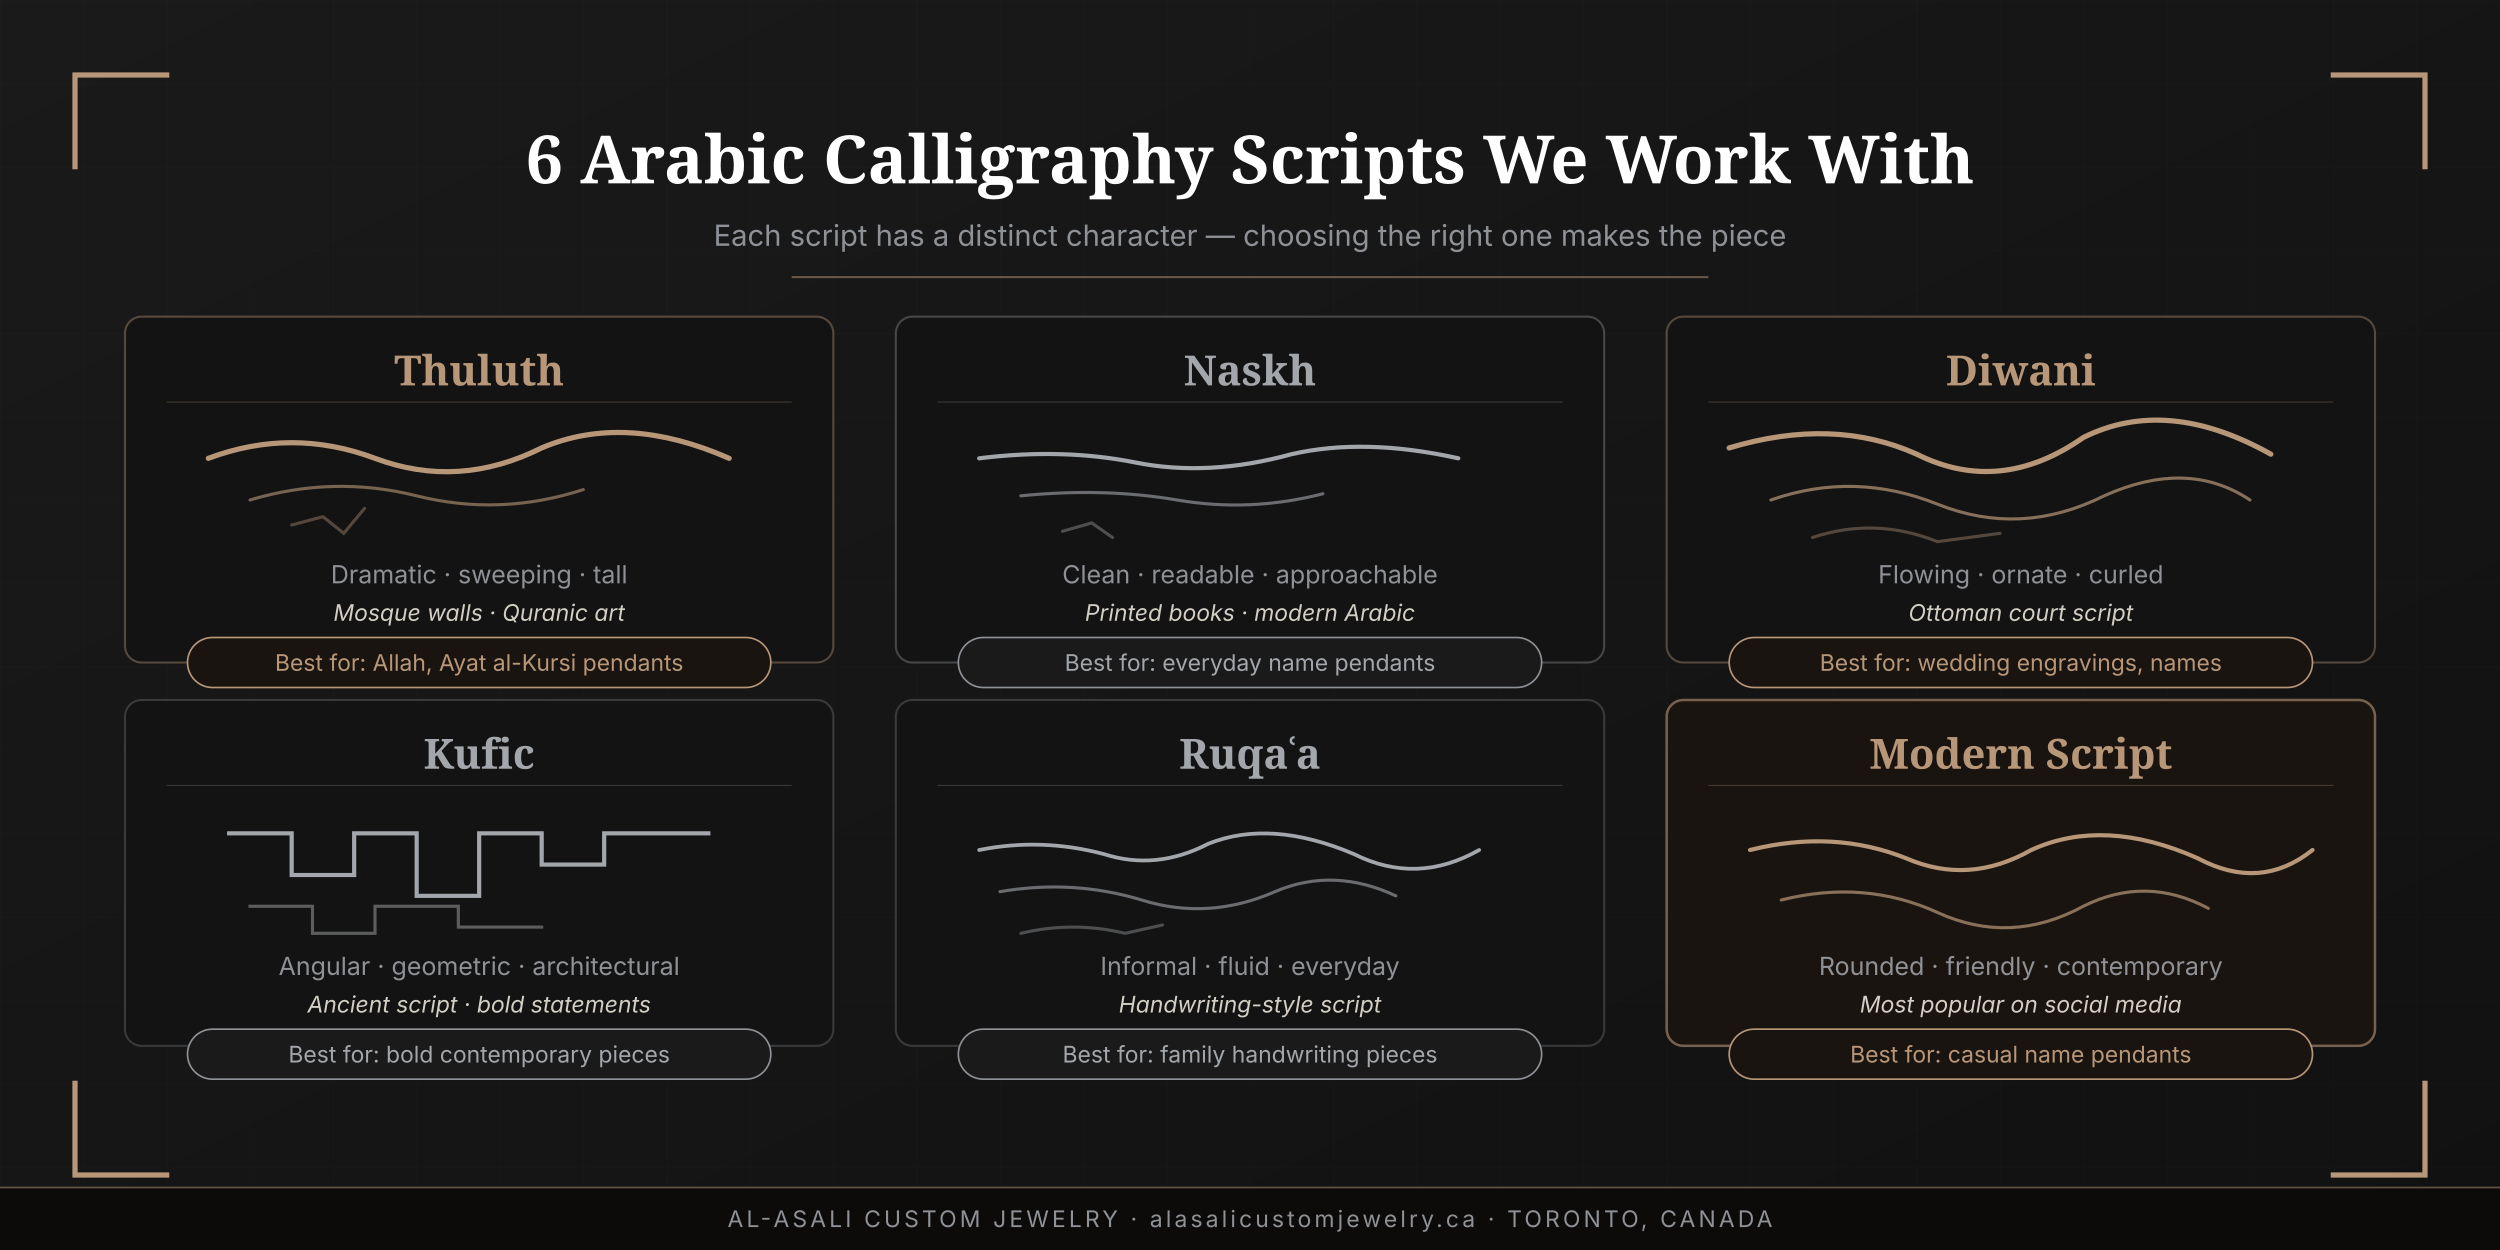
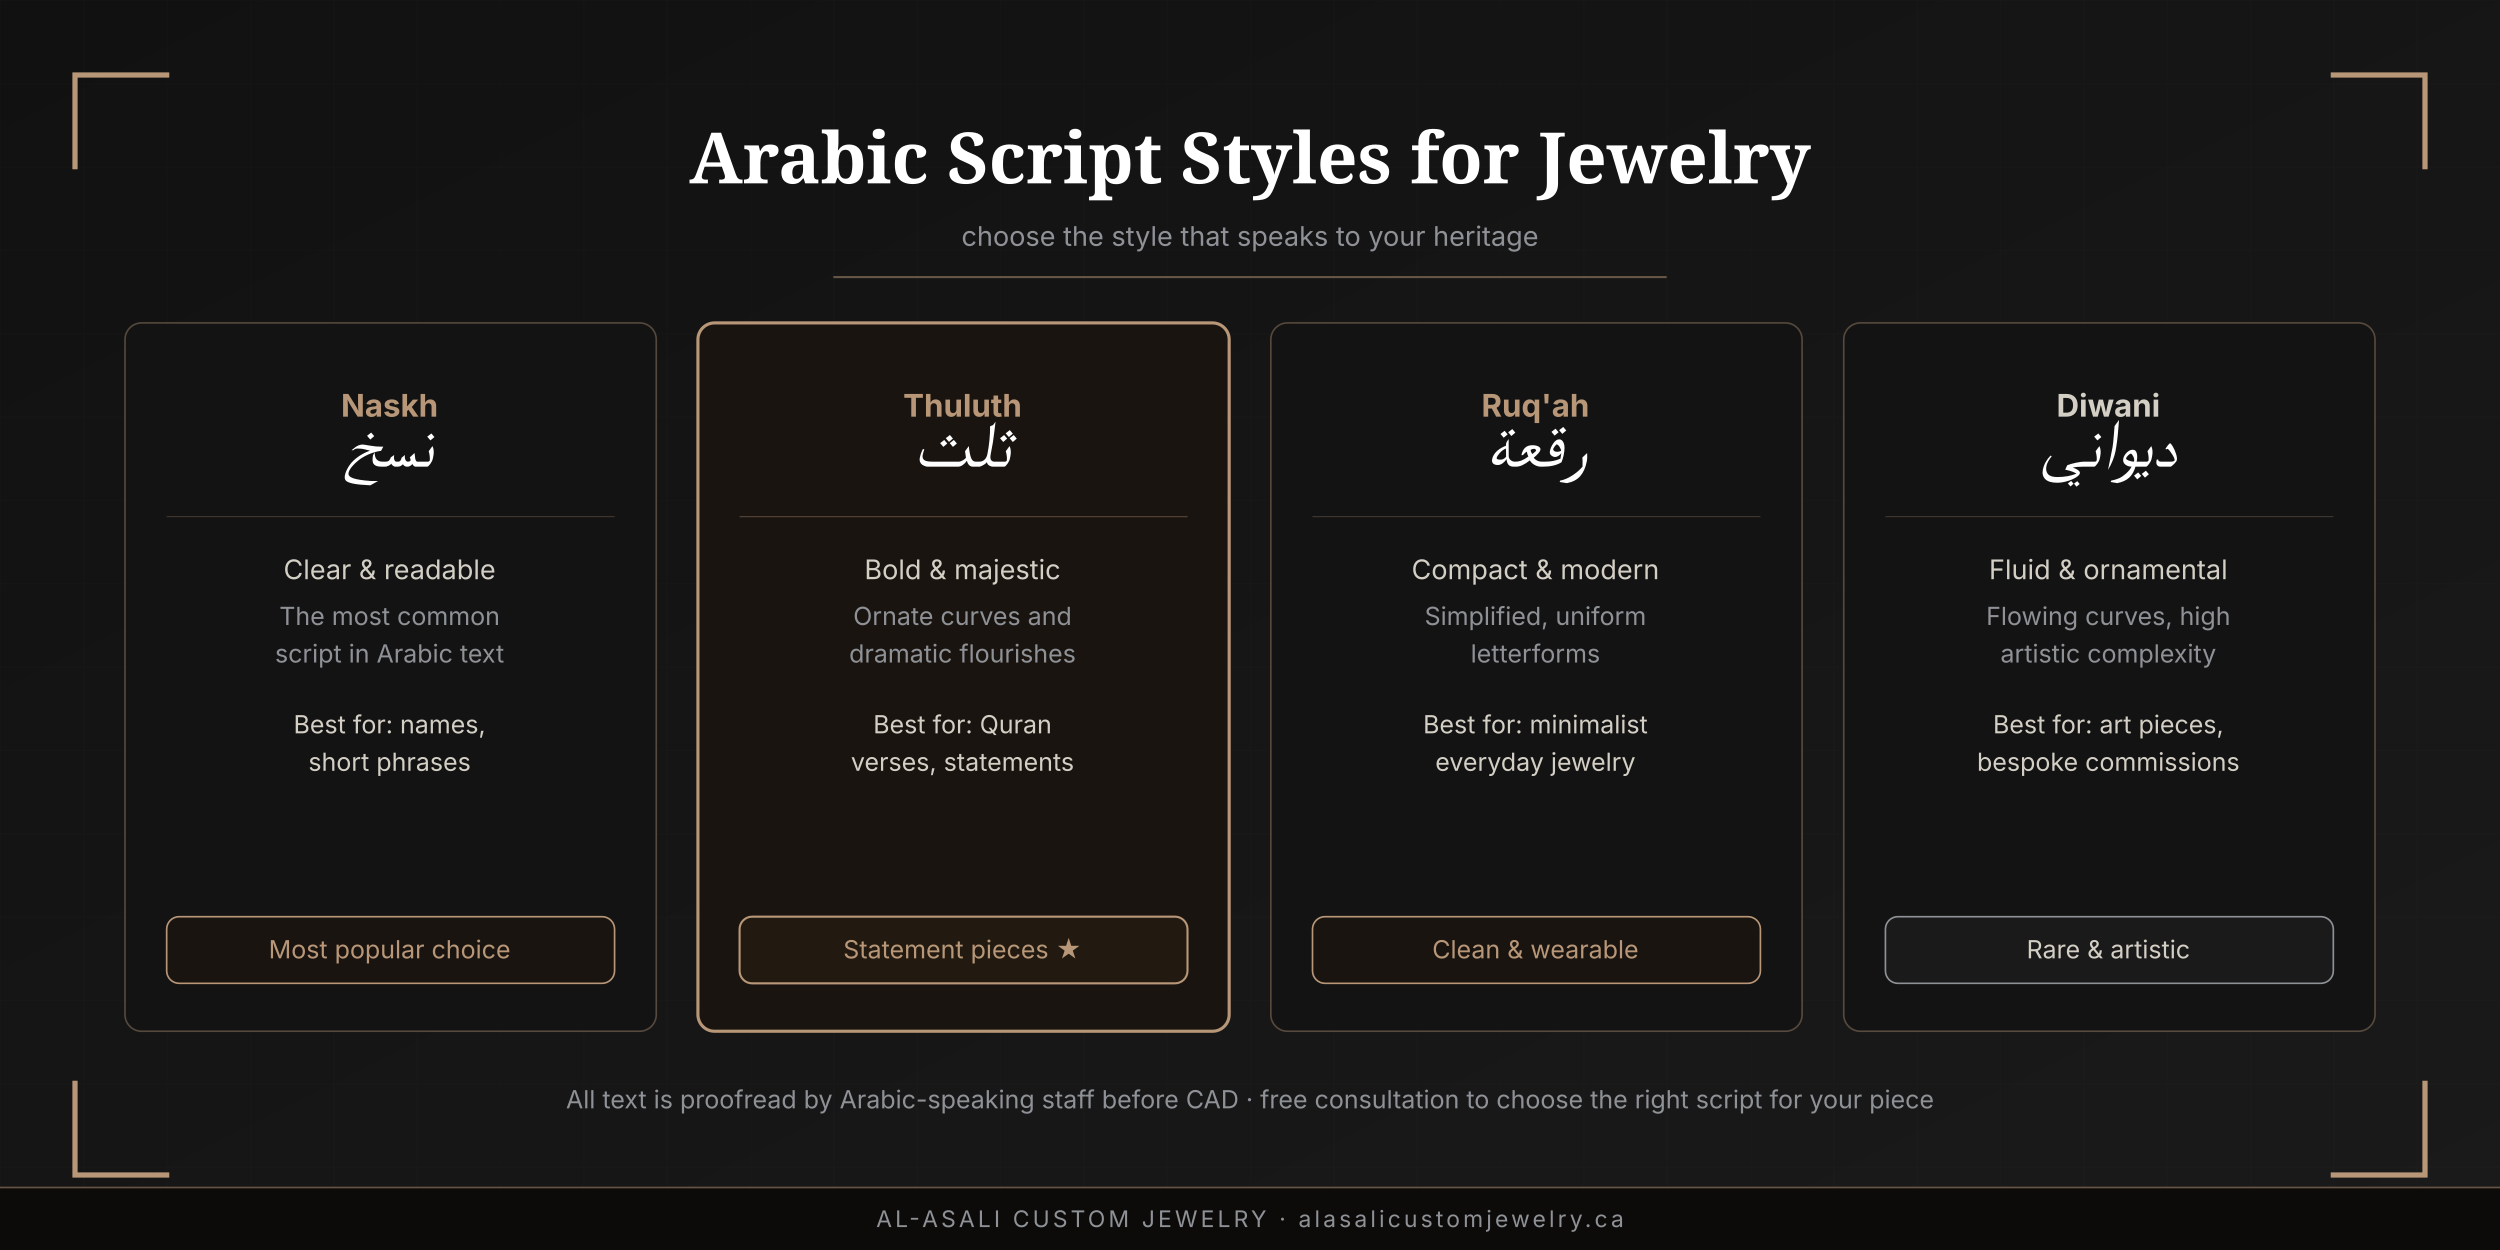
<svg xmlns="http://www.w3.org/2000/svg" viewBox="0 0 1200 600" width="1200" height="600">
  <defs>
    <linearGradient id="bg" x1="0" y1="0" x2="1" y2="1">
-       <stop offset="0%" stop-color="#1A1A1A" />
-       <stop offset="100%" stop-color="#111111" />
+       <stop offset="0%" stop-color="#111111" />
+       <stop offset="100%" stop-color="#1A1A1A" />
    </linearGradient>
  </defs>
  <rect width="1200" height="600" fill="url(#bg)" />
  <pattern id="grid" width="40" height="40" patternUnits="userSpaceOnUse">
    <path d="M 40 0 L 0 0 0 40" fill="none" stroke="#B89778" stroke-width="0.1" opacity="0.12" />
  </pattern>
  <rect width="1200" height="600" fill="url(#grid)" />
  <path d="M 36 80 L 36 36 L 80 36" fill="none" stroke="#B89778" stroke-width="2.5" stroke-linecap="square" />
  <path d="M 1120 36 L 1164 36 L 1164 80" fill="none" stroke="#B89778" stroke-width="2.5" stroke-linecap="square" />
  <path d="M 36 520 L 36 564 L 80 564" fill="none" stroke="#B89778" stroke-width="2.5" stroke-linecap="square" />
  <path d="M 1120 564 L 1164 564 L 1164 520" fill="none" stroke="#B89778" stroke-width="2.5" stroke-linecap="square" />
-   <text x="600" y="88" font-family="'Cormorant Garamond', Georgia, serif" font-size="32" font-weight="700" fill="#FFFFFF" text-anchor="middle">6 Arabic Calligraphy Scripts We Work With</text>
-   <text x="600" y="118" font-family="Inter, sans-serif" font-size="14" fill="#8E9196" text-anchor="middle">Each script has a distinct character — choosing the right one makes the piece</text>
-   <line x1="380" y1="133" x2="820" y2="133" stroke="#B89778" stroke-width="1" opacity="0.5" />
-   <rect x="60" y="152" width="340" height="166" rx="8" fill="#131313" stroke="#B89778" stroke-width="1" stroke-opacity="0.4" />
-   <text x="230" y="185" font-family="'Cormorant Garamond', Georgia, serif" font-size="20" font-weight="700" fill="#B89778" text-anchor="middle">Thuluth</text>
-   <line x1="80" y1="193" x2="380" y2="193" stroke="#B89778" stroke-width="0.5" opacity="0.3" />
-   <path d="M 100 220 Q 140 205 180 220 Q 220 235 260 215 Q 300 198 350 220" fill="none" stroke="#B89778" stroke-width="2.5" stroke-linecap="round" />
-   <path d="M 120 240 Q 160 228 200 238 Q 240 248 280 235" fill="none" stroke="#B89778" stroke-width="1.5" stroke-linecap="round" opacity="0.6" />
-   <path d="M 140 252 L 155 248 L 165 256 L 175 244" fill="none" stroke="#B89778" stroke-width="1.5" stroke-linecap="round" opacity="0.4" />
-   <text x="230" y="280" font-family="Inter, sans-serif" font-size="12" fill="#8E9196" text-anchor="middle">Dramatic · sweeping · tall</text>
-   <text x="230" y="298" font-family="Inter, sans-serif" font-size="11" fill="#D4CFC5" text-anchor="middle" font-style="italic">Mosque walls · Quranic art</text>
-   <rect x="90" y="306" width="280" height="24" rx="12" fill="#1A1410" stroke="#B89778" stroke-width="0.8" />
-   <text x="230" y="322" font-family="Inter, sans-serif" font-size="11" fill="#B89778" text-anchor="middle">Best for: Allah, Ayat al-Kursi pendants</text>
-   <rect x="430" y="152" width="340" height="166" rx="8" fill="#131313" stroke="#8E9196" stroke-width="1" stroke-opacity="0.4" />
-   <text x="600" y="185" font-family="'Cormorant Garamond', Georgia, serif" font-size="20" font-weight="700" fill="#A3A7AC" text-anchor="middle">Naskh</text>
-   <line x1="450" y1="193" x2="750" y2="193" stroke="#8E9196" stroke-width="0.5" opacity="0.3" />
-   <path d="M 470 220 Q 510 215 545 222 Q 580 229 620 218 Q 655 210 700 220" fill="none" stroke="#A3A7AC" stroke-width="2" stroke-linecap="round" />
-   <path d="M 490 238 Q 530 234 565 240 Q 600 246 635 237" fill="none" stroke="#A3A7AC" stroke-width="1.5" stroke-linecap="round" opacity="0.6" />
-   <path d="M 510 255 L 524 251 L 534 258" fill="none" stroke="#A3A7AC" stroke-width="1.5" stroke-linecap="round" opacity="0.4" />
-   <text x="600" y="280" font-family="Inter, sans-serif" font-size="12" fill="#8E9196" text-anchor="middle">Clean · readable · approachable</text>
-   <text x="600" y="298" font-family="Inter, sans-serif" font-size="11" fill="#D4CFC5" text-anchor="middle" font-style="italic">Printed books · modern Arabic</text>
-   <rect x="460" y="306" width="280" height="24" rx="12" fill="#1A1A1A" stroke="#8E9196" stroke-width="0.8" />
-   <text x="600" y="322" font-family="Inter, sans-serif" font-size="11" fill="#A3A7AC" text-anchor="middle">Best for: everyday name pendants</text>
-   <rect x="800" y="152" width="340" height="166" rx="8" fill="#131313" stroke="#B89778" stroke-width="1" stroke-opacity="0.4" />
-   <text x="970" y="185" font-family="'Cormorant Garamond', Georgia, serif" font-size="20" font-weight="700" fill="#B89778" text-anchor="middle">Diwani</text>
-   <line x1="820" y1="193" x2="1120" y2="193" stroke="#B89778" stroke-width="0.5" opacity="0.3" />
-   <path d="M 830 215 Q 880 200 920 218 Q 960 238 1000 210 Q 1040 190 1090 218" fill="none" stroke="#B89778" stroke-width="2.5" stroke-linecap="round" />
-   <path d="M 850 240 Q 890 226 930 242 Q 970 258 1010 238 Q 1050 220 1080 240" fill="none" stroke="#B89778" stroke-width="1.5" stroke-linecap="round" opacity="0.7" />
-   <path d="M 870 258 Q 900 248 930 260 L 960 256" fill="none" stroke="#B89778" stroke-width="1.5" stroke-linecap="round" opacity="0.4" />
-   <text x="970" y="280" font-family="Inter, sans-serif" font-size="12" fill="#8E9196" text-anchor="middle">Flowing · ornate · curled</text>
-   <text x="970" y="298" font-family="Inter, sans-serif" font-size="11" fill="#D4CFC5" text-anchor="middle" font-style="italic">Ottoman court script</text>
-   <rect x="830" y="306" width="280" height="24" rx="12" fill="#1A1410" stroke="#B89778" stroke-width="0.8" />
-   <text x="970" y="322" font-family="Inter, sans-serif" font-size="11" fill="#B89778" text-anchor="middle">Best for: wedding engravings, names</text>
-   <rect x="60" y="336" width="340" height="166" rx="8" fill="#131313" stroke="#8E9196" stroke-width="1" stroke-opacity="0.3" />
-   <text x="230" y="369" font-family="'Cormorant Garamond', Georgia, serif" font-size="20" font-weight="700" fill="#A3A7AC" text-anchor="middle">Kufic</text>
-   <line x1="80" y1="377" x2="380" y2="377" stroke="#8E9196" stroke-width="0.5" opacity="0.3" />
-   <path d="M 110 400 L 140 400 L 140 420 L 170 420 L 170 400 L 200 400 L 200 430 L 230 430 L 230 400 L 260 400 L 260 415 L 290 415 L 290 400 L 320 400 L 340 400" fill="none" stroke="#A3A7AC" stroke-width="2" stroke-linecap="square" />
-   <path d="M 120 435 L 150 435 L 150 448 L 180 448 L 180 435 L 220 435 L 220 445 L 260 445" fill="none" stroke="#A3A7AC" stroke-width="1.5" stroke-linecap="square" opacity="0.5" />
-   <text x="230" y="468" font-family="Inter, sans-serif" font-size="12" fill="#8E9196" text-anchor="middle">Angular · geometric · architectural</text>
-   <text x="230" y="486" font-family="Inter, sans-serif" font-size="11" fill="#D4CFC5" text-anchor="middle" font-style="italic">Ancient script · bold statements</text>
-   <rect x="90" y="494" width="280" height="24" rx="12" fill="#1A1A1A" stroke="#8E9196" stroke-width="0.8" />
-   <text x="230" y="510" font-family="Inter, sans-serif" font-size="11" fill="#A3A7AC" text-anchor="middle">Best for: bold contemporary pieces</text>
-   <rect x="430" y="336" width="340" height="166" rx="8" fill="#131313" stroke="#8E9196" stroke-width="1" stroke-opacity="0.3" />
-   <text x="600" y="369" font-family="'Cormorant Garamond', Georgia, serif" font-size="20" font-weight="700" fill="#A3A7AC" text-anchor="middle">Ruqaʿa</text>
-   <line x1="450" y1="377" x2="750" y2="377" stroke="#8E9196" stroke-width="0.5" opacity="0.3" />
-   <path d="M 470 408 Q 500 402 530 410 Q 555 418 580 405 Q 610 393 650 410 Q 680 425 710 408" fill="none" stroke="#A3A7AC" stroke-width="1.8" stroke-linecap="round" />
-   <path d="M 480 428 Q 515 422 548 432 Q 580 442 612 428 Q 640 416 670 430" fill="none" stroke="#A3A7AC" stroke-width="1.5" stroke-linecap="round" opacity="0.6" />
-   <path d="M 490 448 Q 515 442 540 448 L 558 444" fill="none" stroke="#A3A7AC" stroke-width="1.5" stroke-linecap="round" opacity="0.4" />
-   <text x="600" y="468" font-family="Inter, sans-serif" font-size="12" fill="#8E9196" text-anchor="middle">Informal · fluid · everyday</text>
-   <text x="600" y="486" font-family="Inter, sans-serif" font-size="11" fill="#D4CFC5" text-anchor="middle" font-style="italic">Handwriting-style script</text>
-   <rect x="460" y="494" width="280" height="24" rx="12" fill="#1A1A1A" stroke="#8E9196" stroke-width="0.8" />
-   <text x="600" y="510" font-family="Inter, sans-serif" font-size="11" fill="#A3A7AC" text-anchor="middle">Best for: family handwriting pieces</text>
-   <rect x="800" y="336" width="340" height="166" rx="8" fill="#1A1410" stroke="#B89778" stroke-width="1.2" stroke-opacity="0.6" />
-   <text x="970" y="369" font-family="'Cormorant Garamond', Georgia, serif" font-size="20" font-weight="700" fill="#B89778" text-anchor="middle">Modern Script</text>
-   <line x1="820" y1="377" x2="1120" y2="377" stroke="#B89778" stroke-width="0.5" opacity="0.3" />
-   <path d="M 840 408 Q 880 398 915 412 Q 945 425 975 408 Q 1010 392 1055 412 Q 1085 428 1110 408" fill="none" stroke="#B89778" stroke-width="2" stroke-linecap="round" />
-   <path d="M 855 432 Q 895 422 930 438 Q 965 454 1000 435 Q 1030 420 1060 436" fill="none" stroke="#B89778" stroke-width="1.5" stroke-linecap="round" opacity="0.7" />
-   <text x="970" y="468" font-family="Inter, sans-serif" font-size="12" fill="#8E9196" text-anchor="middle">Rounded · friendly · contemporary</text>
-   <text x="970" y="486" font-family="Inter, sans-serif" font-size="11" fill="#D4CFC5" text-anchor="middle" font-style="italic">Most popular on social media</text>
-   <rect x="830" y="494" width="280" height="24" rx="12" fill="#1A1410" stroke="#B89778" stroke-width="0.8" />
-   <text x="970" y="510" font-family="Inter, sans-serif" font-size="11" fill="#B89778" text-anchor="middle">Best for: casual name pendants</text>
+   <text x="600" y="88" font-family="'Cormorant Garamond', Georgia, serif" font-size="34" font-weight="700" fill="#FFFFFF" text-anchor="middle">Arabic Script Styles for Jewelry</text>
+   <text x="600" y="118" font-family="Inter, sans-serif" font-size="13" fill="#8E9196" text-anchor="middle">choose the style that speaks to your heritage</text>
+   <line x1="400" y1="133" x2="800" y2="133" stroke="#B89778" stroke-width="1" opacity="0.5" />
+   <rect x="60" y="155" width="255" height="340" rx="8" fill="#131313" stroke="#B89778" stroke-width="0.8" stroke-opacity="0.4" />
+   <text x="187" y="200" font-family="Inter, sans-serif" font-size="15" font-weight="700" fill="#B89778" text-anchor="middle">Naskh</text>
+   <text x="187" y="224" font-family="'Cormorant Garamond', Georgia, serif" font-size="32" fill="#FFFFFF" text-anchor="middle" font-style="italic">نسخ</text>
+   <line x1="80" y1="248" x2="295" y2="248" stroke="#B89778" stroke-width="0.5" opacity="0.3" />
+   <text x="187" y="278" font-family="Inter, sans-serif" font-size="13" fill="#D4CFC5" text-anchor="middle">Clear &amp; readable</text>
+   <text x="187" y="300" font-family="Inter, sans-serif" font-size="12" fill="#8E9196" text-anchor="middle">The most common</text>
+   <text x="187" y="318" font-family="Inter, sans-serif" font-size="12" fill="#8E9196" text-anchor="middle">script in Arabic text</text>
+   <text x="187" y="352" font-family="Inter, sans-serif" font-size="12" fill="#D4CFC5" text-anchor="middle">Best for: names,</text>
+   <text x="187" y="370" font-family="Inter, sans-serif" font-size="12" fill="#D4CFC5" text-anchor="middle">short phrases</text>
+   <rect x="80" y="440" width="215" height="32" rx="6" fill="#1A1410" stroke="#B89778" stroke-width="0.8" />
+   <text x="187" y="460" font-family="Inter, sans-serif" font-size="12" fill="#B89778" text-anchor="middle">Most popular choice</text>
+   <rect x="335" y="155" width="255" height="340" rx="8" fill="#1A1410" stroke="#B89778" stroke-width="1.5" />
+   <text x="462" y="200" font-family="Inter, sans-serif" font-size="15" font-weight="700" fill="#B89778" text-anchor="middle">Thuluth</text>
+   <text x="462" y="224" font-family="'Cormorant Garamond', Georgia, serif" font-size="32" fill="#FFFFFF" text-anchor="middle" font-style="italic">ثلث</text>
+   <line x1="355" y1="248" x2="570" y2="248" stroke="#B89778" stroke-width="0.5" opacity="0.4" />
+   <text x="462" y="278" font-family="Inter, sans-serif" font-size="13" fill="#D4CFC5" text-anchor="middle">Bold &amp; majestic</text>
+   <text x="462" y="300" font-family="Inter, sans-serif" font-size="12" fill="#8E9196" text-anchor="middle">Ornate curves and</text>
+   <text x="462" y="318" font-family="Inter, sans-serif" font-size="12" fill="#8E9196" text-anchor="middle">dramatic flourishes</text>
+   <text x="462" y="352" font-family="Inter, sans-serif" font-size="12" fill="#D4CFC5" text-anchor="middle">Best for: Quran</text>
+   <text x="462" y="370" font-family="Inter, sans-serif" font-size="12" fill="#D4CFC5" text-anchor="middle">verses, statements</text>
+   <rect x="355" y="440" width="215" height="32" rx="6" fill="#221A10" stroke="#B89778" stroke-width="1" />
+   <text x="462" y="460" font-family="Inter, sans-serif" font-size="12" fill="#B89778" text-anchor="middle">Statement pieces ★</text>
+   <rect x="610" y="155" width="255" height="340" rx="8" fill="#131313" stroke="#B89778" stroke-width="0.8" stroke-opacity="0.4" />
+   <text x="737" y="200" font-family="Inter, sans-serif" font-size="15" font-weight="700" fill="#B89778" text-anchor="middle">Ruq'ah</text>
+   <text x="737" y="224" font-family="'Cormorant Garamond', Georgia, serif" font-size="32" fill="#FFFFFF" text-anchor="middle" font-style="italic">رقعة</text>
+   <line x1="630" y1="248" x2="845" y2="248" stroke="#B89778" stroke-width="0.5" opacity="0.3" />
+   <text x="737" y="278" font-family="Inter, sans-serif" font-size="13" fill="#D4CFC5" text-anchor="middle">Compact &amp; modern</text>
+   <text x="737" y="300" font-family="Inter, sans-serif" font-size="12" fill="#8E9196" text-anchor="middle">Simplified, uniform</text>
+   <text x="737" y="318" font-family="Inter, sans-serif" font-size="12" fill="#8E9196" text-anchor="middle">letterforms</text>
+   <text x="737" y="352" font-family="Inter, sans-serif" font-size="12" fill="#D4CFC5" text-anchor="middle">Best for: minimalist</text>
+   <text x="737" y="370" font-family="Inter, sans-serif" font-size="12" fill="#D4CFC5" text-anchor="middle">everyday jewelry</text>
+   <rect x="630" y="440" width="215" height="32" rx="6" fill="#1A1410" stroke="#B89778" stroke-width="0.8" />
+   <text x="737" y="460" font-family="Inter, sans-serif" font-size="12" fill="#B89778" text-anchor="middle">Clean &amp; wearable</text>
+   <rect x="885" y="155" width="255" height="340" rx="8" fill="#131313" stroke="#B89778" stroke-width="0.8" stroke-opacity="0.4" />
+   <text x="1012" y="200" font-family="Inter, sans-serif" font-size="15" font-weight="700" fill="#D4CFC5" text-anchor="middle">Diwani</text>
+   <text x="1012" y="224" font-family="'Cormorant Garamond', Georgia, serif" font-size="32" fill="#FFFFFF" text-anchor="middle" font-style="italic">ديواني</text>
+   <line x1="905" y1="248" x2="1120" y2="248" stroke="#B89778" stroke-width="0.5" opacity="0.3" />
+   <text x="1012" y="278" font-family="Inter, sans-serif" font-size="13" fill="#D4CFC5" text-anchor="middle">Fluid &amp; ornamental</text>
+   <text x="1012" y="300" font-family="Inter, sans-serif" font-size="12" fill="#8E9196" text-anchor="middle">Flowing curves, high</text>
+   <text x="1012" y="318" font-family="Inter, sans-serif" font-size="12" fill="#8E9196" text-anchor="middle">artistic complexity</text>
+   <text x="1012" y="352" font-family="Inter, sans-serif" font-size="12" fill="#D4CFC5" text-anchor="middle">Best for: art pieces,</text>
+   <text x="1012" y="370" font-family="Inter, sans-serif" font-size="12" fill="#D4CFC5" text-anchor="middle">bespoke commissions</text>
+   <rect x="905" y="440" width="215" height="32" rx="6" fill="#1A1A1A" stroke="#8E9196" stroke-width="0.8" />
+   <text x="1012" y="460" font-family="Inter, sans-serif" font-size="12" fill="#D4CFC5" text-anchor="middle">Rare &amp; artistic</text>
+   <text x="600" y="532" font-family="Inter, sans-serif" font-size="12" fill="#8E9196" text-anchor="middle">All text is proofread by Arabic-speaking staff before CAD · free consultation to choose the right script for your piece</text>
  <rect x="0" y="570" width="1200" height="30" fill="#0D0B0A" />
  <line x1="0" y1="570" x2="1200" y2="570" stroke="#B89778" stroke-width="0.8" opacity="0.5" />
-   <text x="600" y="589" font-family="Inter, sans-serif" font-size="11" fill="#8E9196" text-anchor="middle" letter-spacing="1.5">AL-ASALI CUSTOM JEWELRY  ·  alasalicustomjewelry.ca  ·  TORONTO, CANADA</text>
+   <text x="600" y="589" font-family="Inter, sans-serif" font-size="11" fill="#8E9196" text-anchor="middle" letter-spacing="1.5">AL-ASALI CUSTOM JEWELRY  ·  alasalicustomjewelry.ca</text>
</svg>
